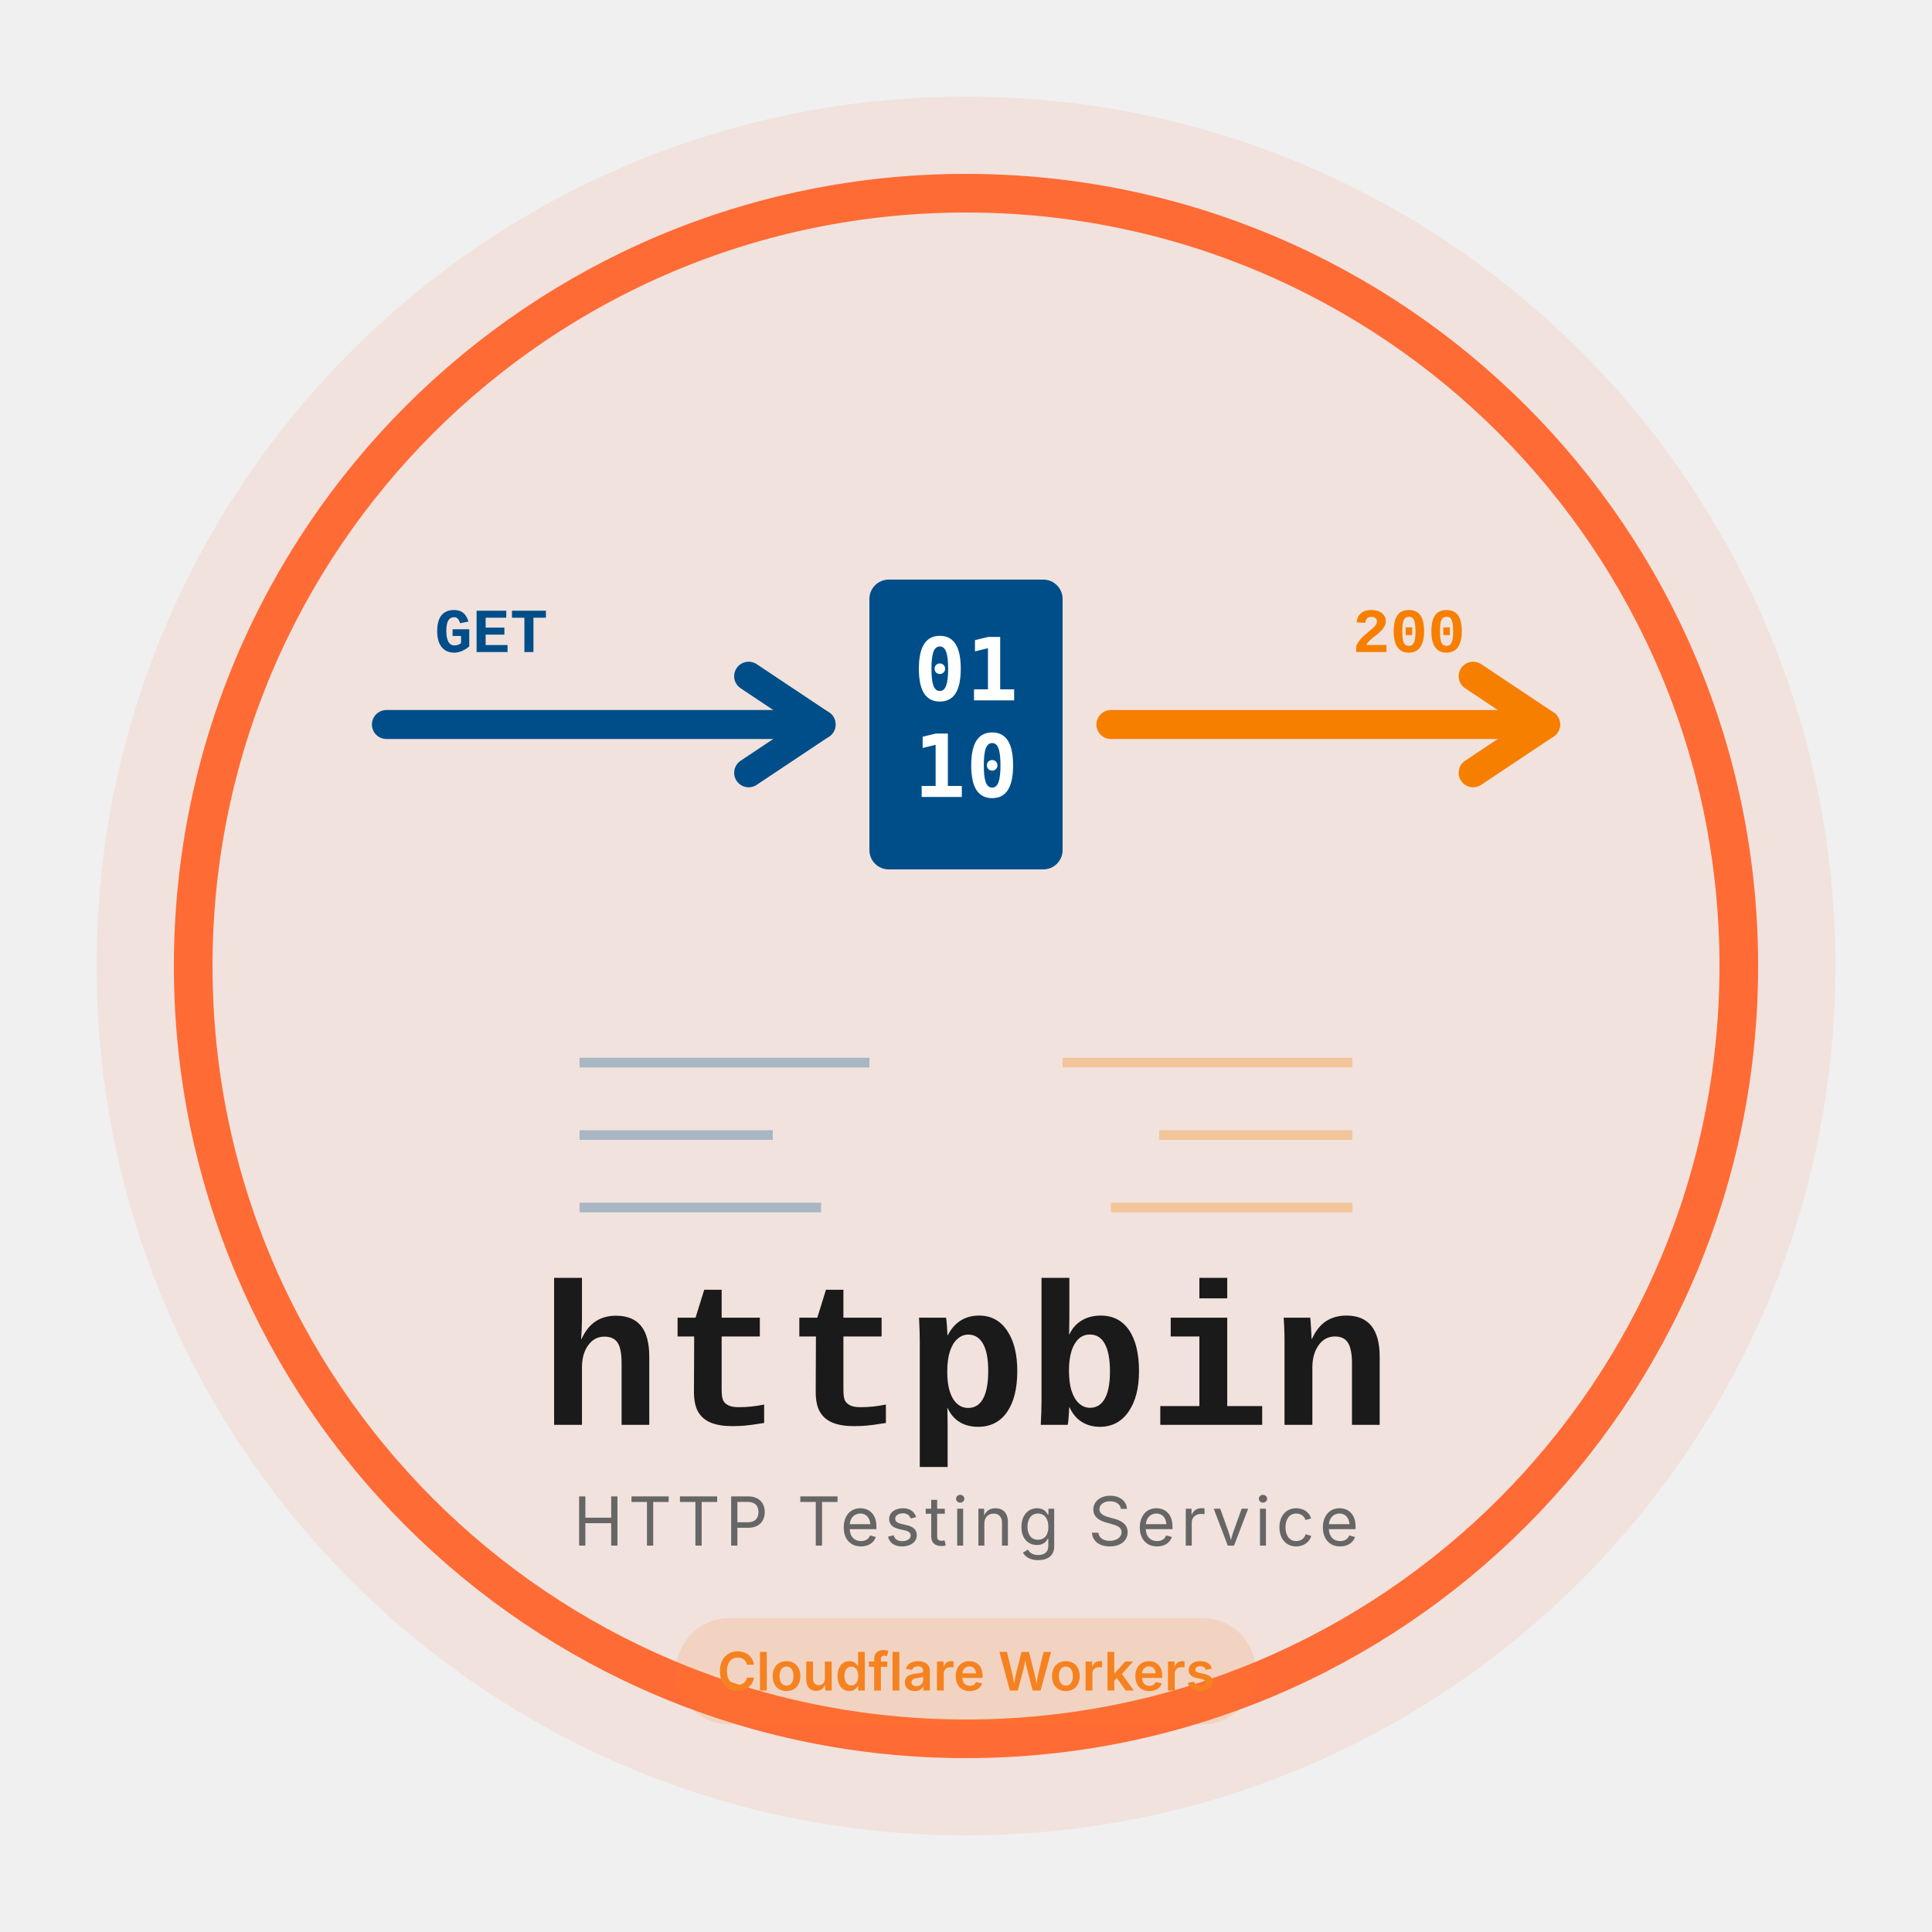
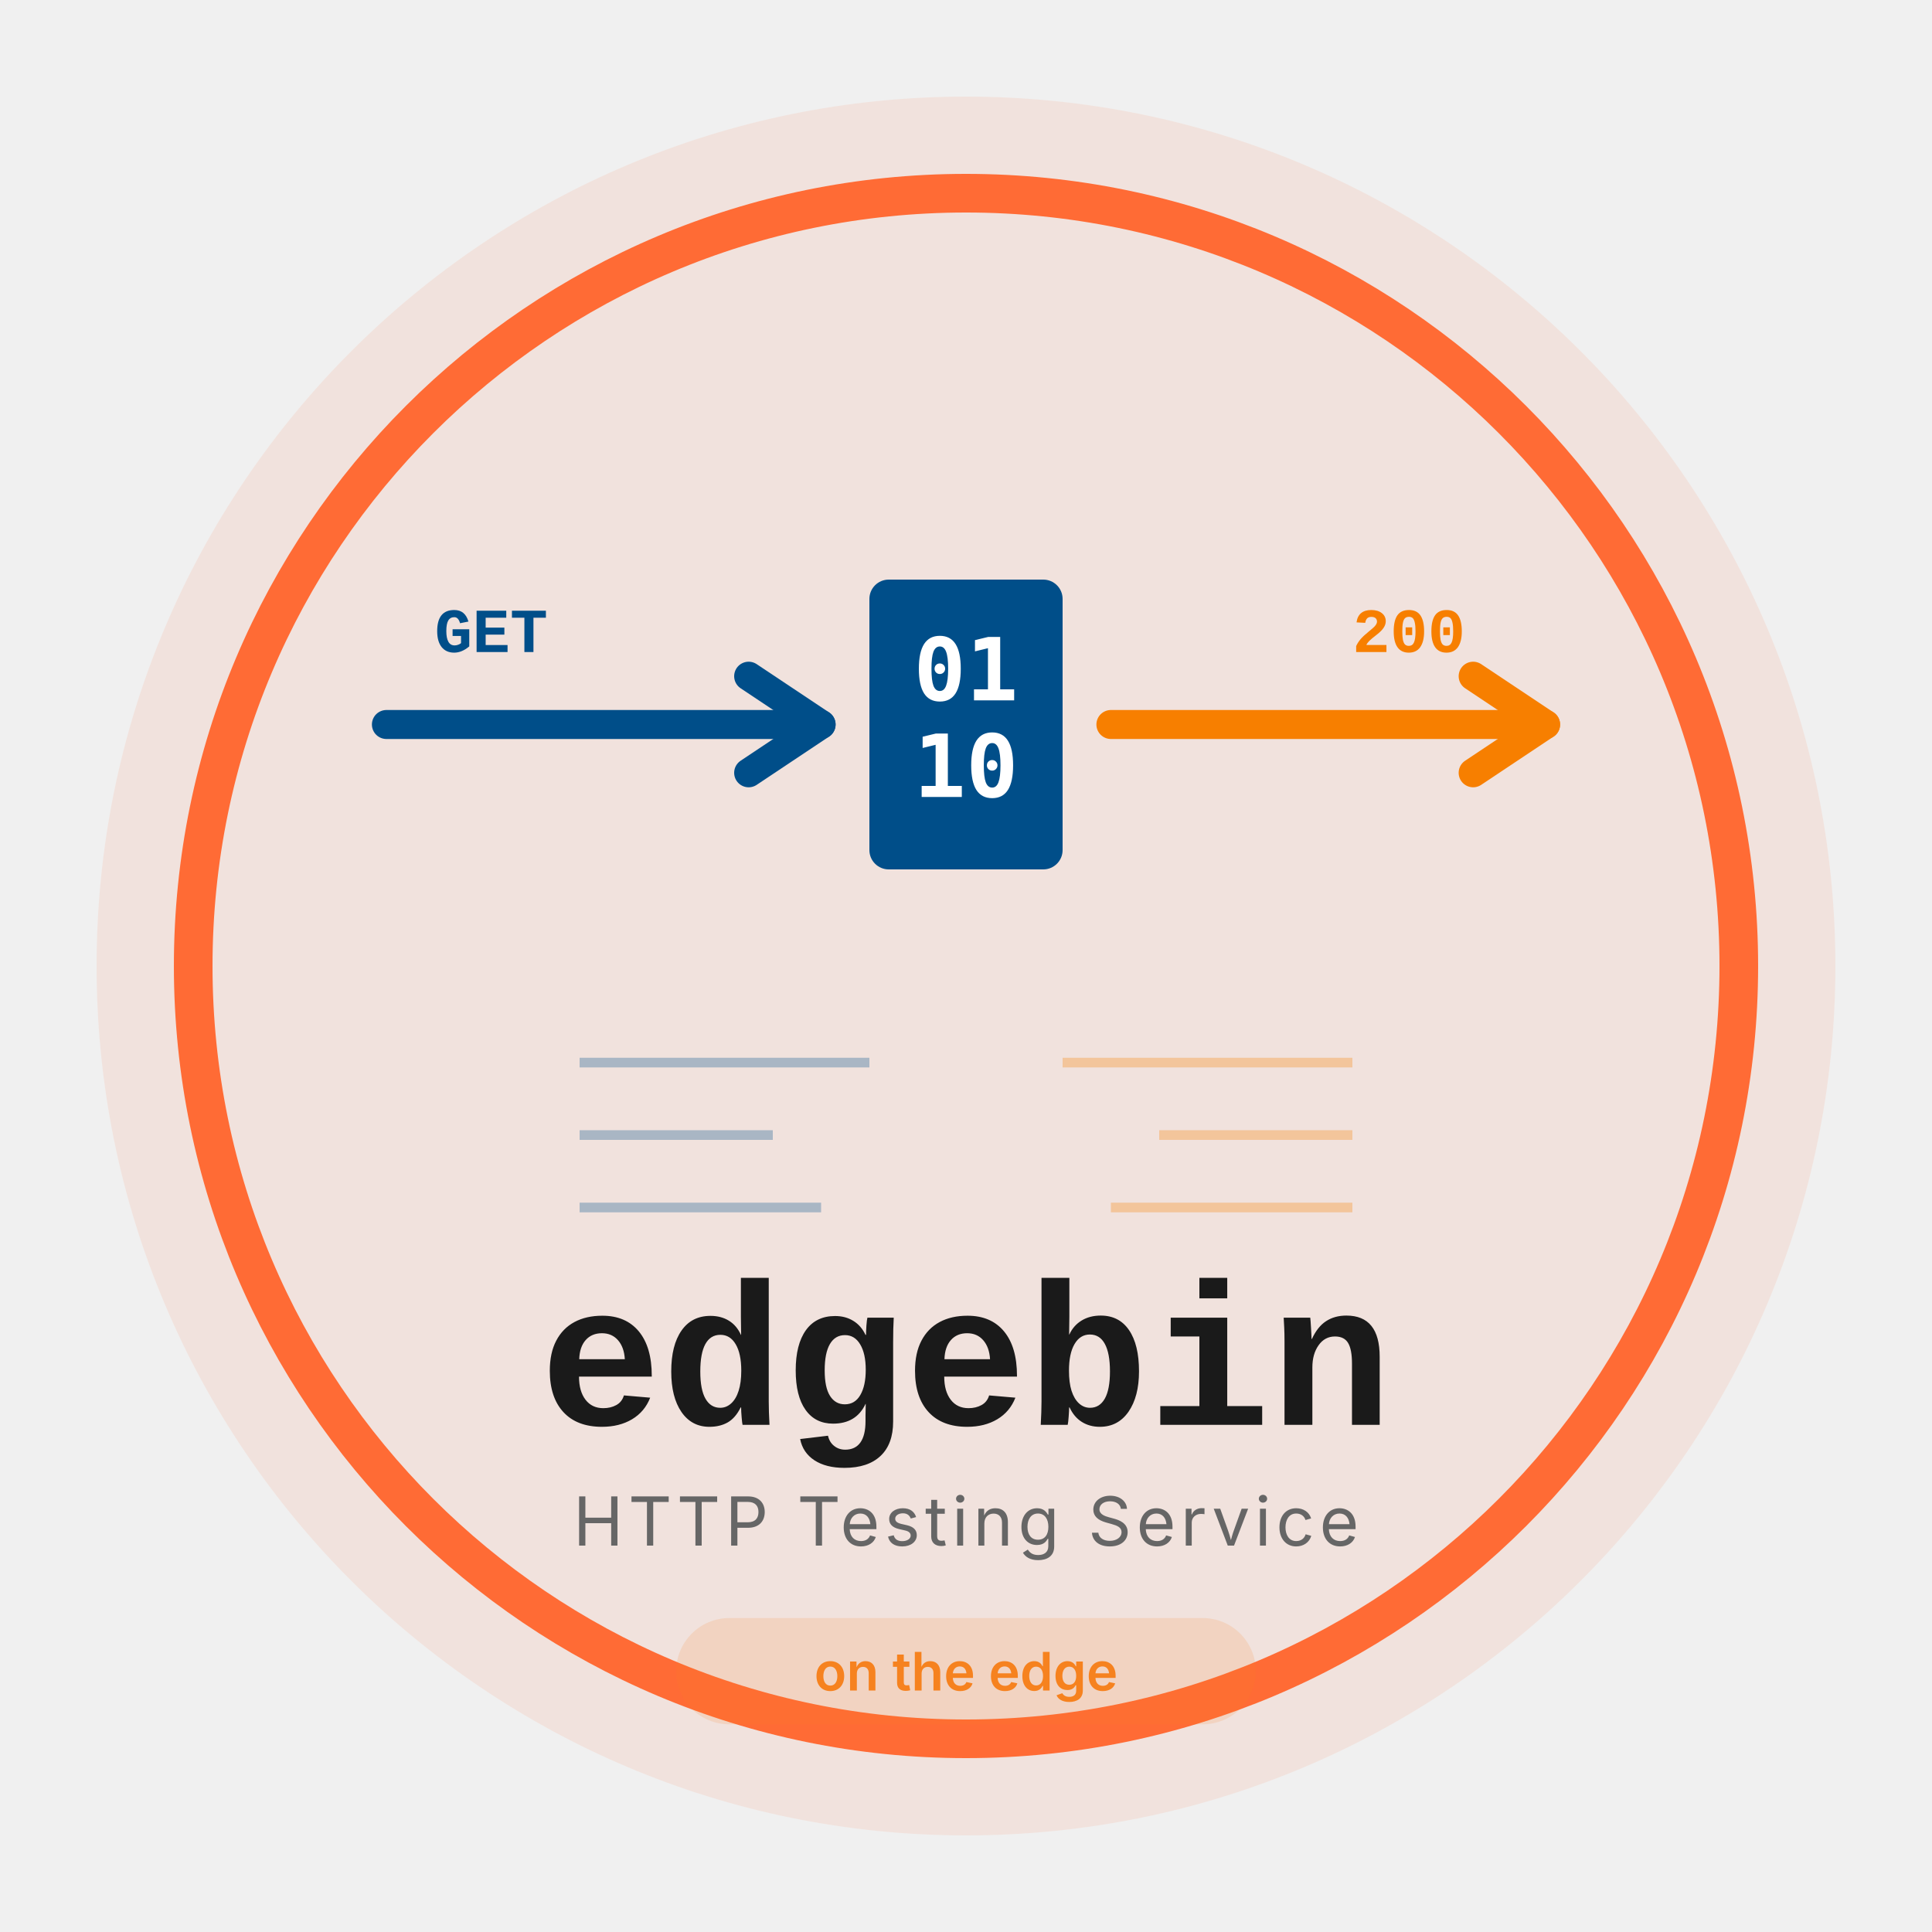
<svg xmlns="http://www.w3.org/2000/svg" viewBox="0 0 400 400">
  <circle cx="200" cy="200" r="180" fill="#FF6B35" opacity="0.1" />
  <circle cx="200" cy="200" r="160" fill="none" stroke="#FF6B35" stroke-width="8" />
  <g id="request-arrow">
    <line x1="80" y1="150" x2="170" y2="150" stroke="#004E89" stroke-width="6" stroke-linecap="round" />
    <polyline points="155,140 170,150 155,160" fill="none" stroke="#004E89" stroke-width="6" stroke-linejoin="round" stroke-linecap="round" />
  </g>
  <rect x="180" y="120" width="40" height="60" rx="4" fill="#004E89" />
  <text x="200" y="145" font-family="monospace" font-size="18" fill="#fff" text-anchor="middle" font-weight="bold">01</text>
  <text x="200" y="165" font-family="monospace" font-size="18" fill="#fff" text-anchor="middle" font-weight="bold">10</text>
  <g id="response-arrow">
    <line x1="230" y1="150" x2="320" y2="150" stroke="#F77F00" stroke-width="6" stroke-linecap="round" />
    <polyline points="305,140 320,150 305,160" fill="none" stroke="#F77F00" stroke-width="6" stroke-linejoin="round" stroke-linecap="round" />
  </g>
  <g id="http-methods">
    <text x="90" y="135" font-family="'Courier New', monospace" font-size="13" fill="#004E89" font-weight="bold">GET</text>
    <text x="280" y="135" font-family="'Courier New', monospace" font-size="13" fill="#F77F00" font-weight="bold">200</text>
  </g>
  <g opacity="0.3">
    <line x1="120" y1="220" x2="180" y2="220" stroke="#004E89" stroke-width="2" />
    <line x1="120" y1="235" x2="160" y2="235" stroke="#004E89" stroke-width="2" />
    <line x1="120" y1="250" x2="170" y2="250" stroke="#004E89" stroke-width="2" />
    <line x1="220" y1="220" x2="280" y2="220" stroke="#F77F00" stroke-width="2" />
    <line x1="240" y1="235" x2="280" y2="235" stroke="#F77F00" stroke-width="2" />
    <line x1="230" y1="250" x2="280" y2="250" stroke="#F77F00" stroke-width="2" />
  </g>
-   <text x="200" y="295" font-family="'SF Mono', 'Monaco', 'Courier New', monospace" font-size="42" fill="#1A1A1A" text-anchor="middle" font-weight="700">httpbin</text>
+   <text x="200" y="295" font-family="'SF Mono', 'Monaco', 'Courier New', monospace" font-size="42" fill="#1A1A1A" text-anchor="middle" font-weight="700">edgebin</text>
  <text x="200" y="320" font-family="'Inter', 'Helvetica', sans-serif" font-size="14" fill="#666" text-anchor="middle" letter-spacing="1">HTTP Testing Service</text>
  <g transform="translate(140, 335)">
    <rect x="0" y="0" width="120" height="22" rx="11" fill="#F6821F" opacity="0.15" />
-     <text x="60" y="15" font-family="'Inter', sans-serif" font-size="11" fill="#F6821F" text-anchor="middle" font-weight="600">Cloudflare Workers</text>
+     <text x="60" y="15" font-family="'Inter', sans-serif" font-size="11" fill="#F6821F" text-anchor="middle" font-weight="600">on the edge</text>
  </g>
</svg>
